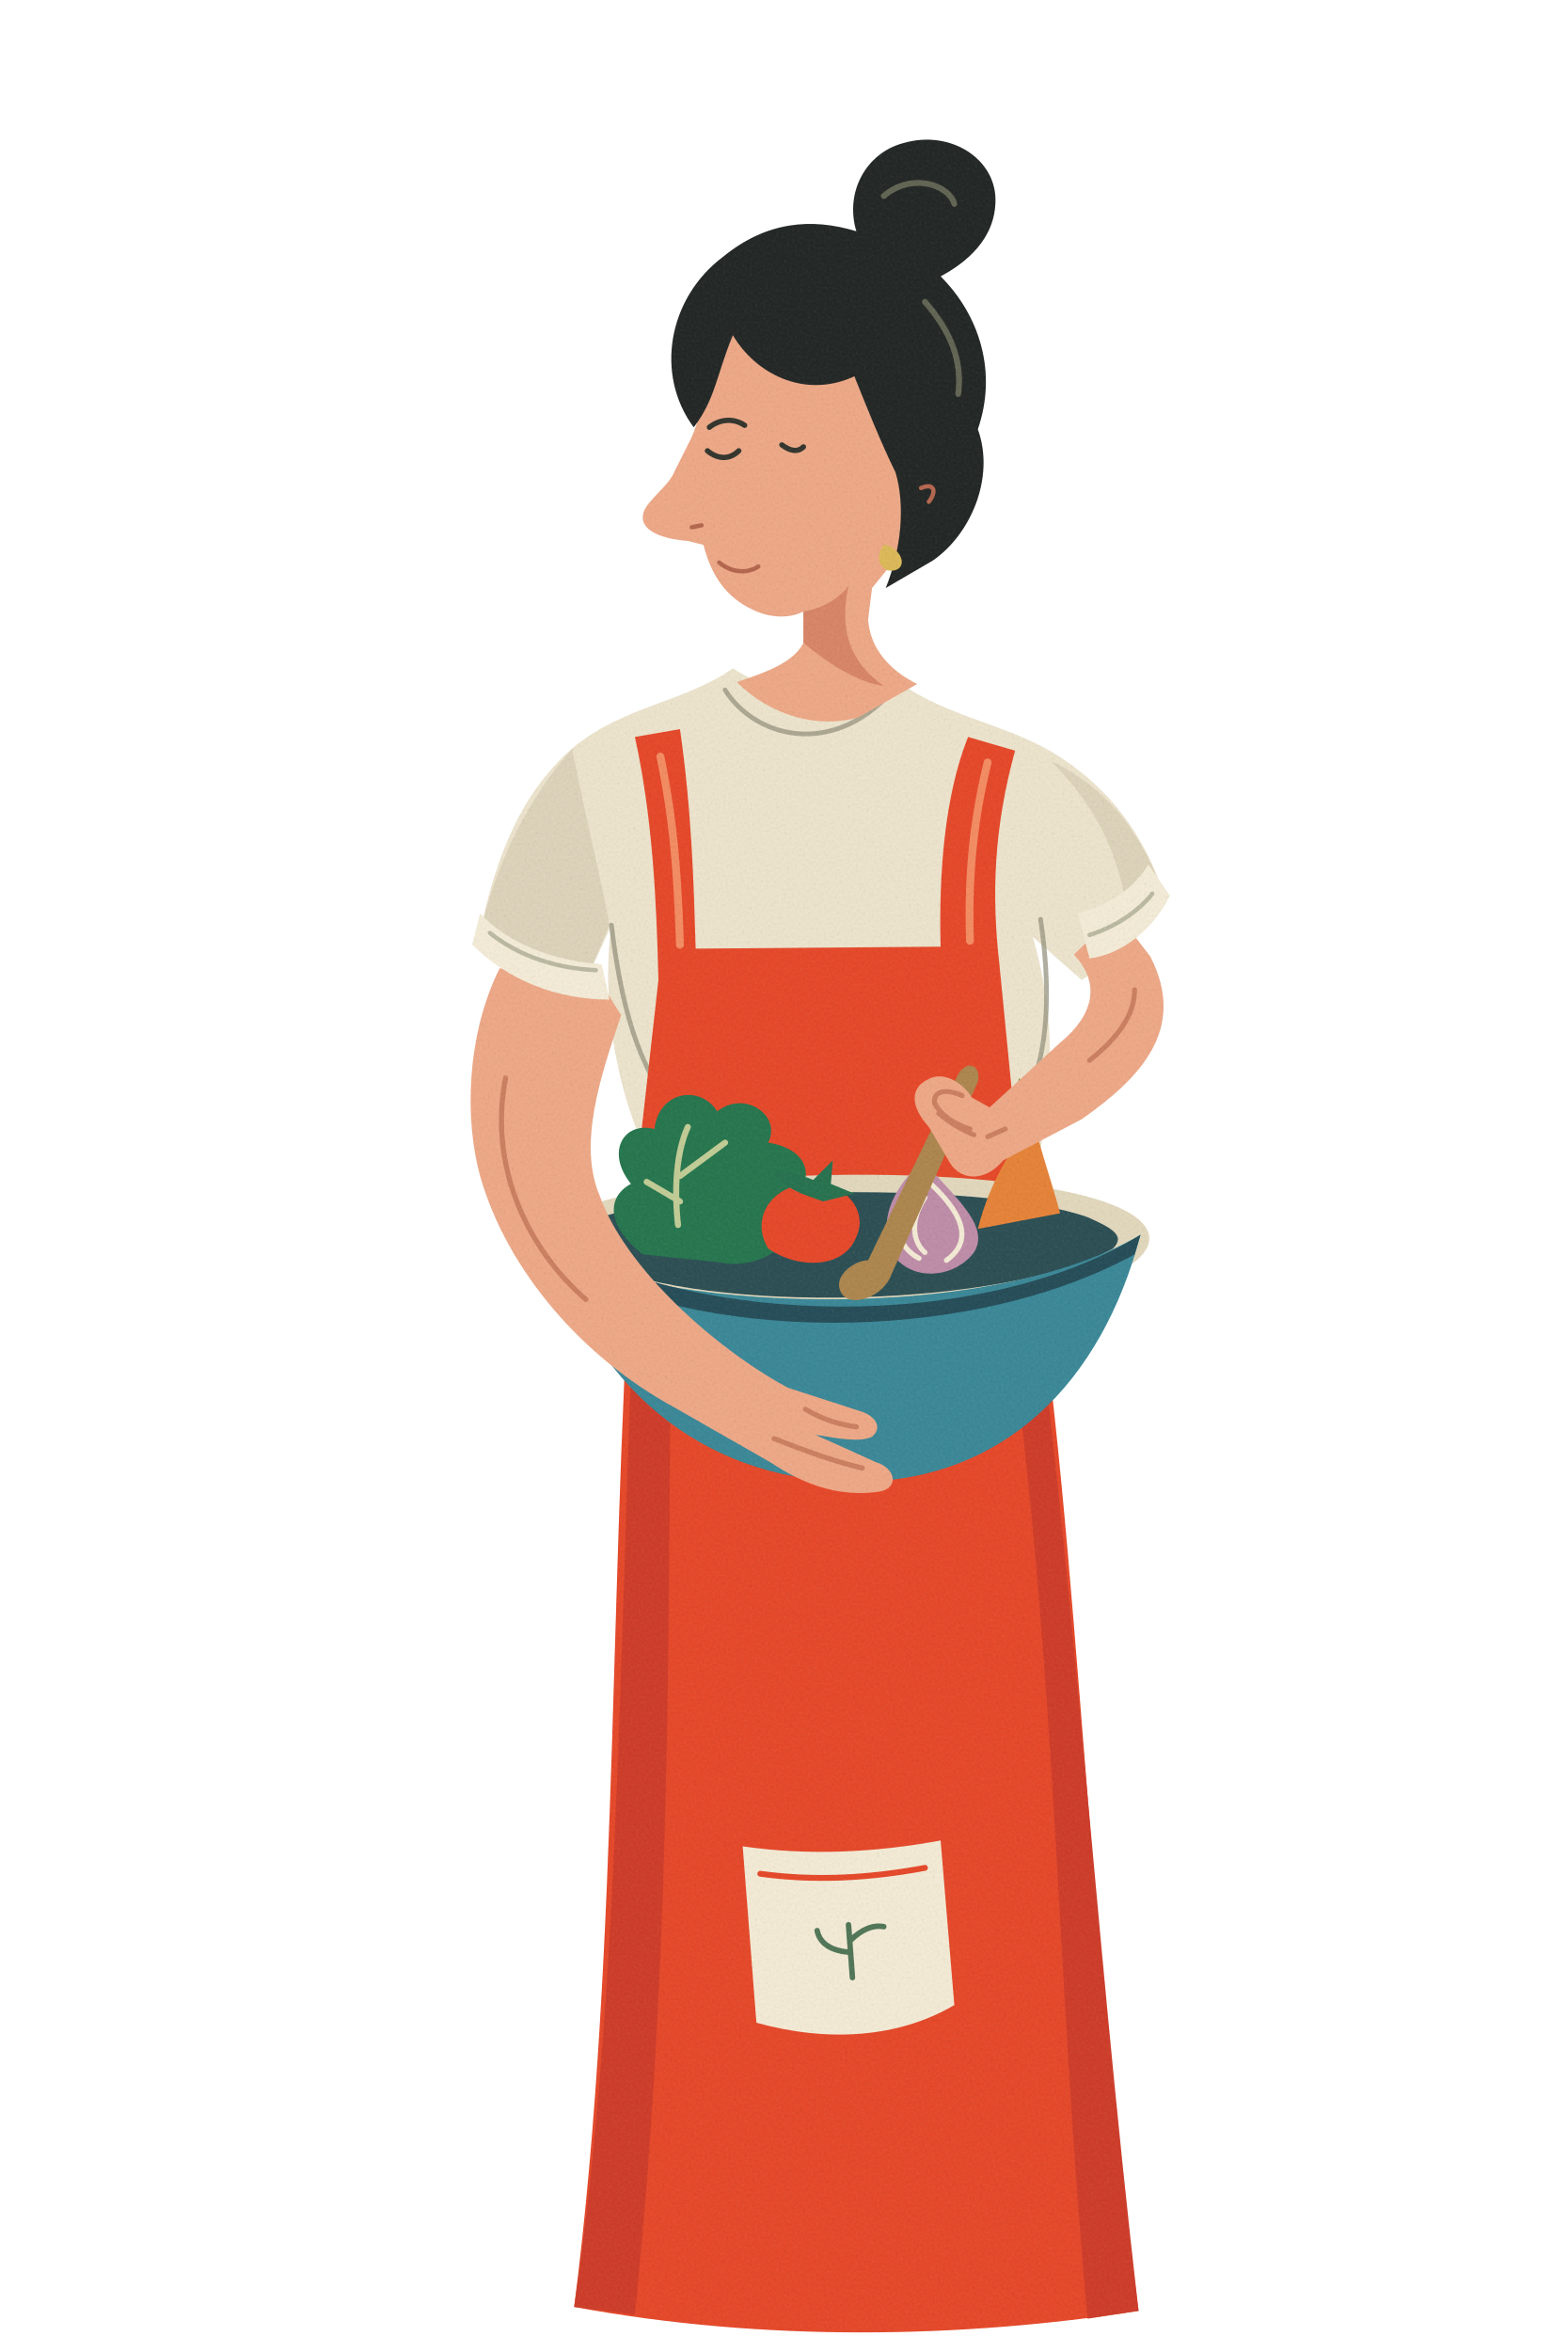
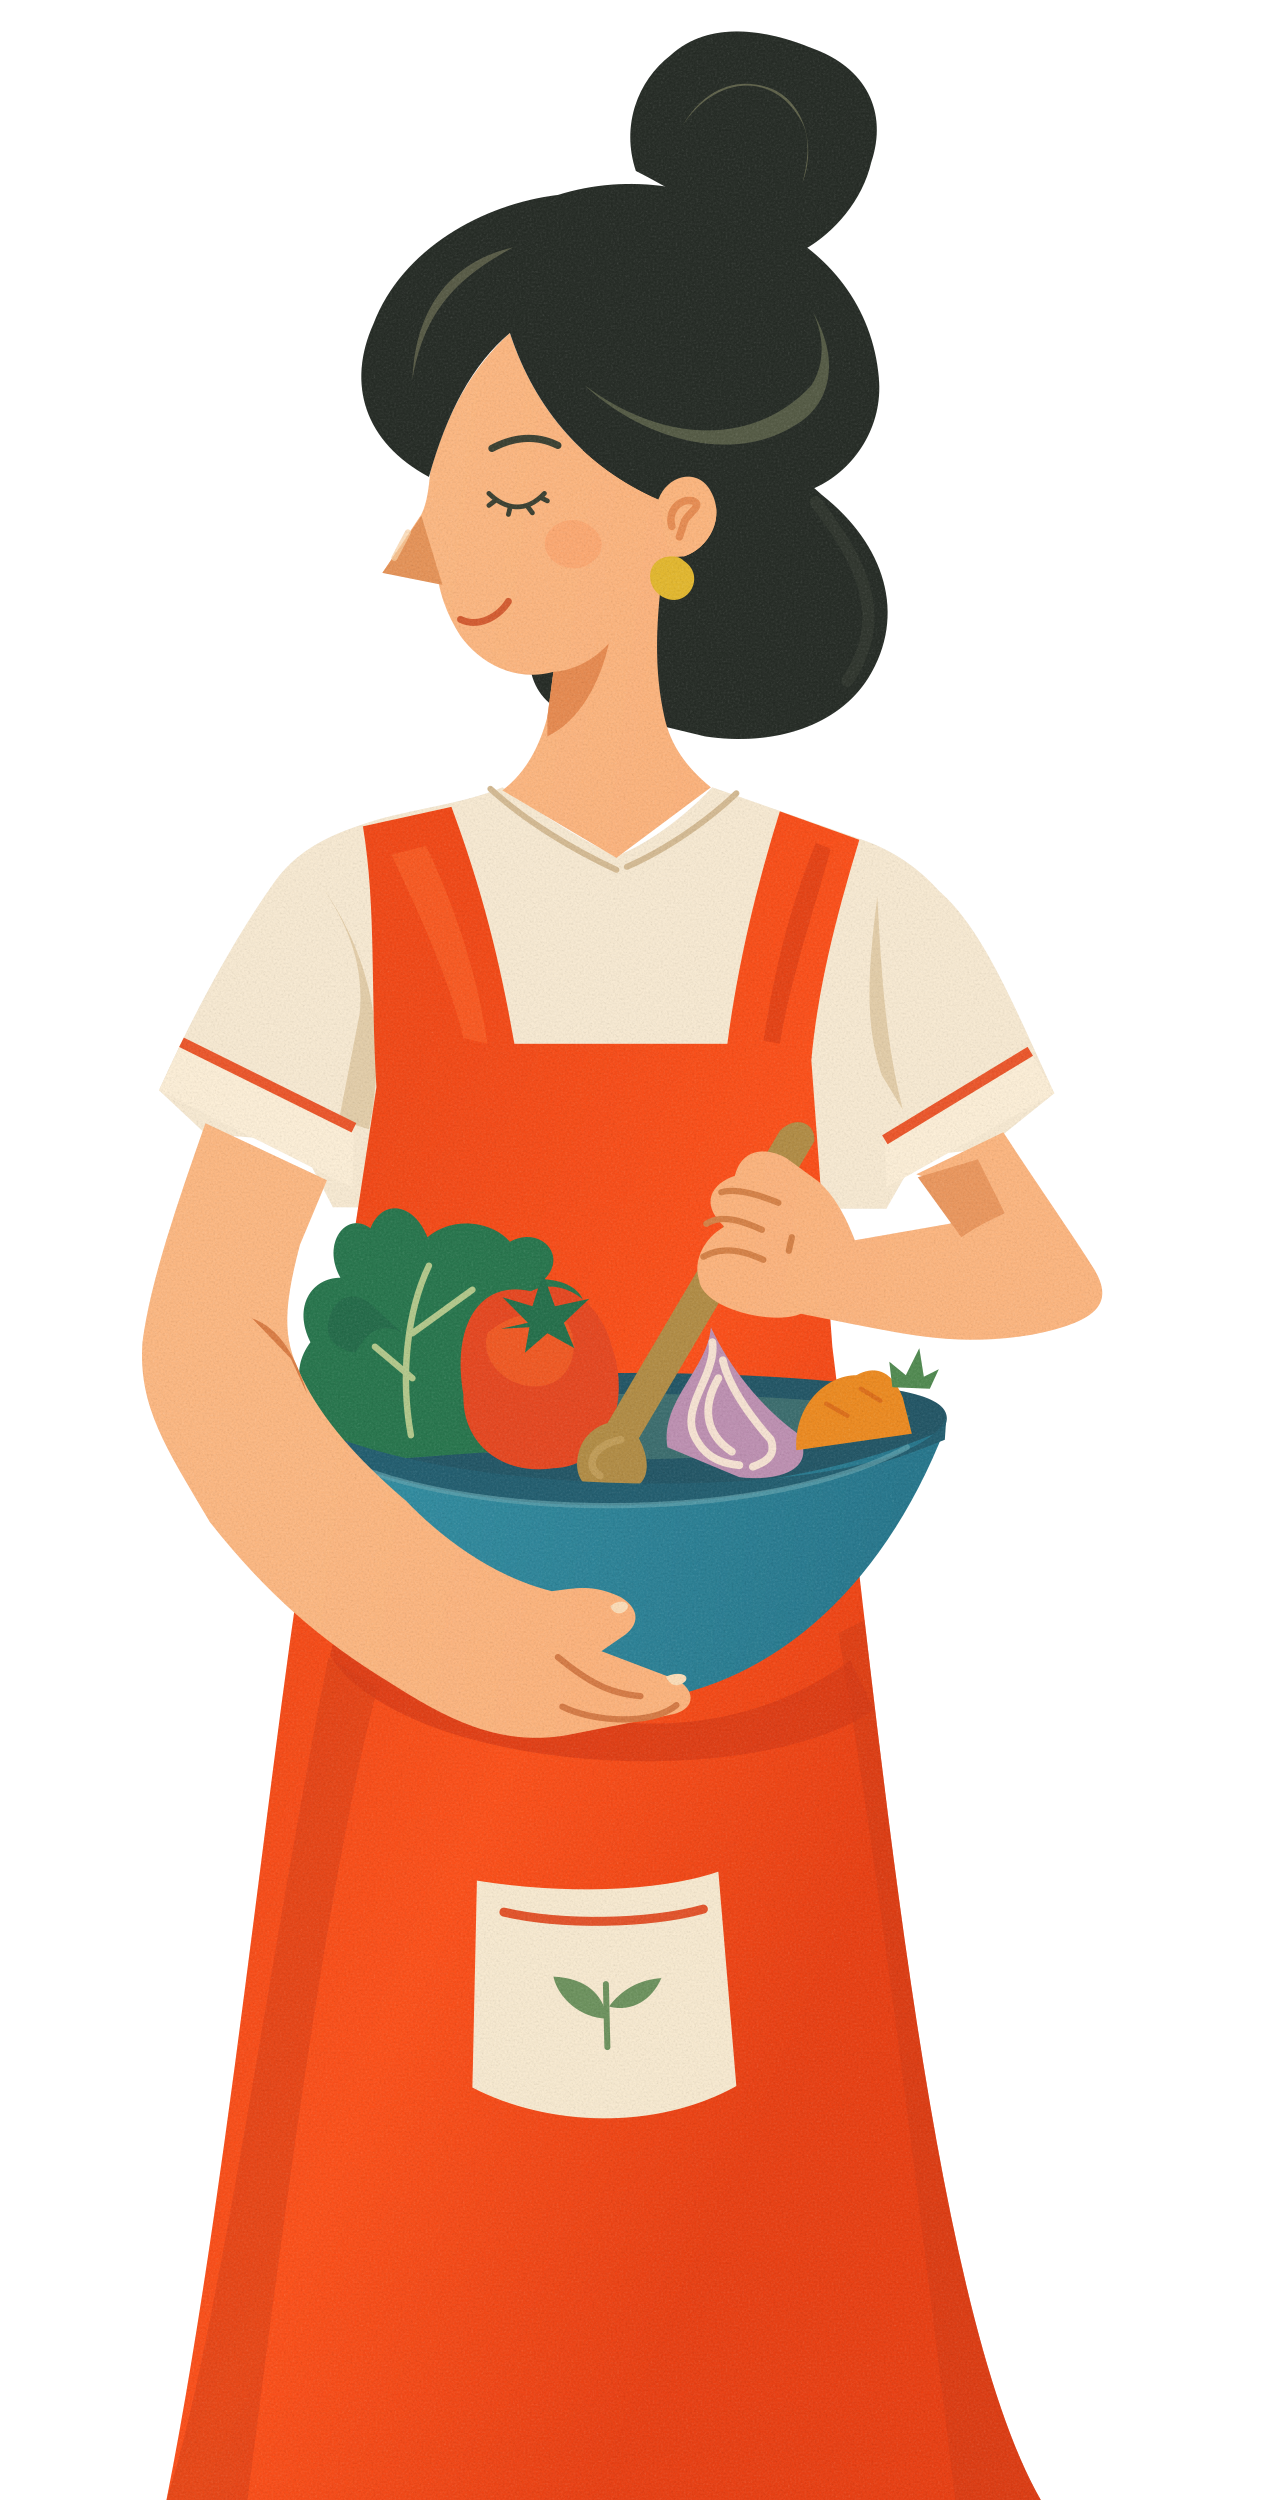
- <svg xmlns="http://www.w3.org/2000/svg" viewBox="0 0 800 1200" fill="none" role="img" aria-labelledby="title">
+ <svg xmlns="http://www.w3.org/2000/svg" viewBox="0 185 849 1667" fill="none" role="img" aria-labelledby="title">
  <defs>
-     <filter id="grain" x="-2%" y="-2%" width="104%" height="104%" color-interpolation-filters="sRGB">
-       <feTurbulence type="fractalNoise" baseFrequency=".74" numOctaves="3" seed="31" stitchTiles="stitch" result="paper" />
-       <feColorMatrix in="paper" type="saturate" values="0" />
+     <filter id="sara-paint" x="-2%" y="-2%" width="104%" height="104%" color-interpolation-filters="sRGB">
+       <feTurbulence type="fractalNoise" baseFrequency=".72" numOctaves="3" seed="28" stitchTiles="stitch" result="n" />
+       <feColorMatrix in="n" type="saturate" values="0" />
      <feComponentTransfer>
-         <feFuncA type="linear" slope=".14" />
+         <feFuncA type="linear" slope=".22" />
      </feComponentTransfer>
-       <feComposite in2="SourceGraphic" operator="in" result="pigment" />
-       <feBlend in="SourceGraphic" in2="pigment" mode="soft-light" />
+       <feComposite in2="SourceGraphic" operator="in" result="ink" />
+       <feBlend in="SourceGraphic" in2="ink" mode="soft-light" />
    </filter>
+     <linearGradient id="skin" x1="260" y1="750" x2="650" y2="800" gradientUnits="userSpaceOnUse">
+       <stop stop-color="#ffb982" />
+       <stop offset=".52" stop-color="#ffb47c" />
+       <stop offset="1" stop-color="#ffb780" />
+     </linearGradient>
+     <linearGradient id="apron" x1="180" y1="1100" x2="640" y2="1300" gradientUnits="userSpaceOnUse">
+       <stop stop-color="#f44816" />
+       <stop offset=".5" stop-color="#ff5019" />
+       <stop offset="1" stop-color="#eb3f12" />
+     </linearGradient>
+     <linearGradient id="bowl" x1="250" y1="1200" x2="600" y2="1230" gradientUnits="userSpaceOnUse">
+       <stop stop-color="#318da1" />
+       <stop offset="1" stop-color="#26778d" />
+     </linearGradient>
+     <clipPath id="apron-clip">
+       <path d="M242 736 301 723C321 777 333 824 343 881L485 881C492 827 505 774 520 726L573 745C556 801 545 847 541 892L555 1083C585 1319 618 1720 694 1852H111C157 1620 186 1284 216 1140L251 910C247 846 251 791 242 736Z" />
+     </clipPath>
  </defs>
-   <g id="sara-whole-pose" filter="url(#grain)">
-     <path d="M374 341C350 358 319 360 293 381 267 403 253 436 245 476 252 490 273 502 297 505L312 472C306 517 317 567 336 600L325 727C359 749 396 763 440 760 481 758 514 742 534 719L528 599C540 552 537 512 527 478L552 500C570 488 586 472 593 454 582 421 560 396 532 381 507 368 479 364 456 346 433 359 402 359 374 341Z" fill="#eee5ce" />
-     <path d="M292 382C269 408 253 441 245 476 257 490 275 501 297 505L311 472C307 449 300 423 292 382ZM536 388C562 414 575 443 576 479L593 454C581 422 563 401 536 388Z" fill="#ded4bb" />
-     <path d="M312 472C318 522 329 551 349 572M531 469C536 503 535 531 527 553M370 352C385 376 424 387 455 353" stroke="#928e79" stroke-width="2.4" stroke-linecap="round" opacity=".7" />
-     <path d="M324 376 347 372C353 414 354 450 355 484L480 483C479 446 482 406 494 376L518 383C507 423 506 457 510 492L520 594C550 754 552 960 581 1179 491 1193 390 1195 293 1177 317 990 310 786 325 598L336 500C335 459 333 417 324 376Z" fill="#e74829" />
-     <path d="M326 603C316 803 318 1010 293 1177L324 1181C345 974 340 795 343 642ZM515 674C540 861 539 1010 555 1183L581 1179C557 970 549 806 520 594Z" fill="#cf3c29" />
-     <path d="M337 386C345 424 346 456 347 482M504 389C496 421 494 451 495 480" stroke="#f58c62" stroke-width="4" stroke-linecap="round" />
-     <path d="M379 942C413 947 448 945 480 939L487 1023C458 1040 422 1042 386 1032Z" fill="#f5ecd6" />
-     <path d="M388 956C417 960 445 958 472 953" stroke="#e74829" stroke-width="3" stroke-linecap="round" />
-     <path d="M435 1009 433 982M433 996C422 995 418 990 417 985M434 990C440 984 446 982 451 983" stroke="#517657" stroke-width="2.8" stroke-linecap="round" />
-     <path d="M455 140C422 122 383 134 369 166 359 185 361 205 353 223L343 243C338 251 328 257 328 264 328 271 338 275 351 276L359 278C363 294 371 305 384 311 392 315 402 316 410 312L410 328C405 338 391 343 376 348 393 365 417 372 438 366L468 349C454 342 444 331 443 316L445 300C455 288 462 279 468 268 479 269 486 260 483 251 481 242 472 239 468 244 474 210 473 163 455 140Z" fill="#efa987" />
-     <path d="M410 312C422 310 429 304 433 299 428 322 434 338 451 350 437 348 422 338 410 328Z" fill="#d98567" />
-     <path d="M354 218C334 191 341 152 369 131 391 113 414 111 437 118 431 98 442 78 461 73 485 66 508 81 508 102 508 122 493 134 480 141 500 161 509 190 499 219 508 244 495 273 476 286L452 300C460 280 462 258 457 241 450 227 442 207 436 192 410 204 385 190 374 171 366 190 365 204 354 218Z" fill="#222725" />
-     <path d="M451 100C465 88 484 94 487 104M472 154C486 170 491 185 489 201" stroke="#626453" stroke-width="3" stroke-linecap="round" />
-     <path d="M362 218C367 214 374 213 380 217M361 230C367 235 373 234 377 230M399 227C403 230 407 231 410 228" stroke="#33352d" stroke-width="2.7" stroke-linecap="round" />
-     <path d="M353 269 358 268M367 287C373 292 381 293 387 289M470 249C477 246 478 251 474 256" stroke="#b5664e" stroke-width="2.2" stroke-linecap="round" />
-     <path d="M451 278C447 283 448 289 453 291 459 292 462 288 459 283 457 280 454 278 451 278Z" fill="#ddba58" />
-     <path d="M281 625C313 596 499 591 563 613 584 620 594 631 580 643 524 685 352 684 293 653 279 646 273 635 281 625Z" fill="#e3d9bd" />
-     <path d="M293 626C331 606 498 601 555 621 566 626 575 630 568 637 515 667 360 671 304 644 293 639 287 632 293 626Z" fill="#2c4f54" />
-     <path d="M328 640C310 626 309 611 322 604 309 588 318 572 334 576 336 557 357 553 366 567 380 556 399 569 392 583 413 586 418 603 401 614 412 631 390 649 367 644Z" fill="#26764e" />
-     <path d="M346 625C344 607 345 588 351 575M347 613 330 603M347 600 370 583" stroke="#c2cd96" stroke-width="3.1" stroke-linecap="round" />
-     <path d="M392 637C383 622 393 606 411 604 428 601 444 616 437 631 431 647 408 648 392 637Z" fill="#e74829" />
-     <path d="M409 609C400 605 396 601 395 597 405 598 410 600 415 602L425 592 424 604 436 609 420 613Z" fill="#27724f" />
-     <path d="M458 643C446 625 455 607 471 592 485 609 506 625 497 639 488 651 469 654 458 643Z" fill="#bf8da9" />
-     <path d="M471 600C453 619 456 635 469 642M475 604C491 619 497 633 483 643M472 611C464 623 466 634 472 639" stroke="#f5ecd6" stroke-width="2.6" stroke-linecap="round" />
-     <path d="M499 627C505 603 516 587 527 570 531 587 537 604 541 619Z" fill="#e78338" />
-     <path d="M525 578C517 565 518 558 520 550L529 562C530 549 536 542 542 539L539 562 550 554C549 565 543 574 532 580Z" fill="#81934d" />
-     <path d="M280 634C310 665 495 681 582 630 562 706 512 755 439 756 364 757 305 713 280 634Z" fill="#3b8898" />
-     <path d="M281 632C355 677 501 680 582 630L579 640C491 688 353 684 285 643Z" fill="#254d58" />
-     <path d="M304 658C333 711 374 733 413 738" stroke="#a9c5b5" stroke-width="3.4" stroke-linecap="round" />
-     <path d="M255 494C238 528 237 571 245 600 259 649 298 693 344 718L393 746C411 758 429 764 449 761 459 759 457 749 447 746L416 732C428 734 439 736 445 733 451 728 446 722 439 720L402 708C365 688 319 647 306 610 295 584 306 550 317 518L307 502Z" fill="#efa987" />
-     <path d="M258 550C249 596 270 638 299 663M395 734C413 741 427 746 440 749M411 719C421 725 430 727 437 728" stroke="#cc7f61" stroke-width="2.6" stroke-linecap="round" />
-     <path d="M489 548C494 540 501 544 499 552L455 650C451 662 433 668 429 659 425 651 436 643 443 643Z" fill="#ae864e" />
-     <path d="M570 466 587 488C606 525 582 550 552 571L512 592C502 604 489 602 484 592L474 575C464 564 465 555 473 551 481 546 491 552 496 560L505 565 541 532C558 518 562 502 548 487Z" fill="#efa987" />
-     <path d="M491 559C482 555 476 557 477 563 480 569 488 574 495 576M479 568C485 573 490 576 497 579M504 580 513 576M579 505C579 518 570 530 556 541" stroke="#cc7f61" stroke-width="2.5" stroke-linecap="round" />
-     <path d="M245 466C259 481 281 490 307 492L311 510C284 510 259 500 241 482Z" fill="#f5edd8" />
-     <path d="M550 466C566 462 579 453 586 441L597 457C588 475 572 487 556 489Z" fill="#f5edd8" />
-     <path d="M250 476C265 488 284 494 304 495M556 477C569 473 581 465 588 456" stroke="#bcbaa2" stroke-width="2.2" stroke-linecap="round" />
+   <g id="sara-reference-pose" filter="url(#sara-paint)">
+     <path d="M335 710C307 722 268 725 241 735 210 745 193 758 181 776 155 813 128 863 106 912L137 941 199 946 222 990 591 991 611 956 657 951 703 914C675 853 655 804 626 779 610 761 591 750 572 744L475 710C456 730 433 747 411 756 383 743 356 724 335 710Z" fill="#faecd4" />
+     <path d="M216 778C235 807 242 831 240 860L226 932 246 938C258 880 249 826 216 778ZM585 783C579 830 576 867 588 902L602 925C591 881 588 841 585 783Z" fill="#e5cfaa" />
+     <path d="M327 711C351 733 383 752 411 765M491 714C468 736 439 754 418 763" stroke="#d6bc94" stroke-width="4" stroke-linecap="round" />
+     <path d="M242 736 301 723C321 777 333 824 343 881L485 881C492 827 505 774 520 726L573 745C556 801 545 847 541 892L555 1083C585 1319 618 1720 694 1852H111C157 1620 186 1284 216 1140L251 910C247 846 251 791 242 736Z" fill="url(#apron)" />
+     <path d="M261 755C283 801 301 843 309 877L325 881C318 831 300 782 284 749Z" fill="#ff6326" opacity=".65" />
+     <path d="M544 747C526 791 516 834 509 879L520 881C527 838 543 791 554 751Z" fill="#e84214" />
+     <g clip-path="url(#apron-clip)">
+       <path d="M219 1290C183 1468 145 1749 111 1852H165C194 1624 222 1421 252 1310ZM559 1274C587 1436 617 1691 637 1852H694C657 1652 622 1411 587 1260Z" fill="#cb3613" opacity=".38" />
+       <path d="M231 1246C310 1328 458 1372 567 1292L583 1325C500 1382 270 1367 220 1289Z" fill="#d73813" opacity=".68" />
+     </g>
+     <path d="M318 1439C374 1448 438 1447 479 1433L491 1576C437 1606 365 1603 315 1577Z" fill="#faecd2" />
+     <path d="M336 1460C374 1469 433 1468 469 1458" stroke="#e5532a" stroke-width="6" stroke-linecap="round" />
+     <path d="M405 1531C387 1531 372 1517 369 1503 390 1504 402 1514 405 1531ZM406 1523C415 1511 427 1505 441 1504 435 1518 422 1527 406 1523Z" fill="#6d935e" />
+     <path d="M405 1550L404 1508" stroke="#6d935e" stroke-width="4" stroke-linecap="round" />
+     <path d="M394 475C443 458 506 476 548 515 590 548 605 595 579 637 559 669 516 683 470 676L416 663C374 670 351 650 353 618L358 543Z" fill="#252b25" />
+     <path d="M544 520C579 565 591 600 565 639" stroke="#41473b" stroke-width="8" stroke-linecap="round" opacity=".35" />
+     <path d="M340 407C357 459 391 497 439 518 445 502 464 497 473 511 485 530 472 551 456 556L443 557C437 599 436 632 443 663 447 682 458 697 474 710L411 757 335 712C351 700 360 682 365 663L369 633C343 640 320 627 307 609 298 595 292 579 291 562L255 567 281 528C285 520 286 509 287 499 298 460 315 430 340 407Z" fill="url(#skin)" />
+     <path d="M369 633C383 632 396 625 406 614 400 641 386 666 365 676L365 663Z" fill="#e98b50" />
+     <path d="M281 529 295 575 255 567Z" fill="#e89458" />
+     <path d="M263 557 272 540" stroke="#ffd5a6" stroke-width="4" stroke-linecap="round" opacity=".7" />
+     <path d="M286 503C243 480 231 441 249 401 268 351 322 321 372 315 420 300 470 309 510 333 553 353 582 390 586 437 589 469 570 498 544 510 512 527 477 525 439 518 391 497 357 459 340 407 315 428 298 460 286 503Z" fill="#252b25" />
+     <path d="M424 299C414 269 425 239 447 222 473 198 512 205 541 217 578 230 592 260 581 293 575 319 556 340 537 351L492 335C462 321 444 309 424 299Z" fill="#252b25" />
+     <path d="M455 269C476 236 516 231 535 267 541 279 538 296 535 307 545 281 535 252 514 244 490 235 468 246 455 269Z" fill="#60634b" />
+     <path d="M275 438C283 389 309 368 342 350 306 358 277 385 275 438Z" fill="#65674f" opacity=".8" />
+     <path d="M390 442C445 483 505 481 541 442 551 426 549 408 542 393 563 430 550 457 531 468 488 496 427 477 390 442Z" fill="#555b45" />
+     <path d="M439 518C445 502 464 497 473 511 485 530 472 551 456 556L445 549Z" fill="#ffb77e" />
+     <path d="M448 536C445 526 453 517 462 519 470 522 457 528 456 534L453 543" stroke="#e98d52" stroke-width="5" stroke-linecap="round" />
+     <path d="M328 484C343 476 358 475 372 482" stroke="#3b4031" stroke-width="4.8" stroke-linecap="round" />
+     <path d="M326 514C337 525 351 527 363 514M330 519 326 522M340 524 339 528M352 523 355 527M361 517 365 519" stroke="#3b4031" stroke-width="3.2" stroke-linecap="round" />
+     <path d="M307 598C319 604 333 596 339 586" stroke="#d65c30" stroke-width="4.6" stroke-linecap="round" />
+     <path d="M364 543C369 532 383 528 394 536 407 546 401 558 389 563 375 567 360 557 364 543Z" fill="#ffa56e" opacity=".75" />
+     <path d="M447 556C430 557 429 578 444 584 459 590 471 569 456 559 453 556 450 556 447 556Z" fill="#e5b92e" />
+     <path d="M212 1127C241 1091 578 1095 622 1119 646 1131 621 1155 577 1171 453 1204 261 1192 212 1143Z" fill="#225666" />
+     <path d="M229 1130C291 1109 553 1110 607 1129 573 1162 305 1173 229 1130Z" fill="#3c6e6f" />
+     <path d="M214 1139C200 1118 193 1099 207 1080 195 1056 208 1037 227 1037 214 1014 231 992 247 1004 255 984 276 987 285 1010 303 995 329 1000 340 1013 360 1002 379 1022 363 1038 391 1040 396 1059 383 1073 402 1095 411 1132 412 1147L260 1158Z" fill="#27764d" />
+     <path d="M274 1142C267 1104 271 1060 286 1029M275 1104 250 1083M275 1074 315 1045" stroke="#b4ca8c" stroke-width="4.3" stroke-linecap="round" />
+     <path d="M237 1087C218 1084 215 1071 222 1058 228 1047 240 1047 250 1057L267 1073C253 1067 245 1073 237 1087Z" fill="#236b49" />
+     <path d="M309 1115C301 1070 319 1038 354 1046 376 1035 401 1055 408 1083 421 1119 406 1163 369 1164 335 1169 308 1148 309 1115Z" fill="#e84720" />
+     <path d="M325 1074C342 1059 362 1058 377 1066 388 1080 382 1103 366 1108 343 1115 319 1095 325 1074Z" fill="#f35923" />
+     <path d="m352 1067-17-17 20 6 7-22 8 22 23-5-17 16 7 17-18-10-15 13 3-17-19 1Z" fill="#24704b" />
+     <path d="M445 1150C440 1119 472 1098 474 1070 486 1096 507 1123 532 1141 546 1166 517 1173 493 1170Z" fill="#bf91b3" />
+     <path d="M475 1080C478 1103 451 1125 465 1146 472 1158 483 1161 493 1162M482 1092C486 1111 504 1134 514 1145 518 1156 510 1160 502 1163M479 1104C468 1123 470 1141 488 1153" stroke="#f9e5d5" stroke-width="5.2" stroke-linecap="round" />
+     <path d="M531 1152C529 1122 551 1102 571 1102 582 1096 594 1097 602 1117L608 1141Z" fill="#ef8b20" />
+     <path d="m595 1110-2-17 11 9 9-18 3 19 10-5-6 13Z" fill="#518b51" />
+     <path d="m551 1121 14 8m9-18 13 8" stroke="#df6f19" stroke-width="3" stroke-linecap="round" />
+     <path d="M520 939C531 928 544 934 543 946L426 1144C435 1161 434 1179 411 1180 387 1182 382 1167 386 1153 389 1141 400 1135 405 1134Z" fill="#b38d45" />
+     <path d="M414 1145C396 1148 389 1162 400 1169" stroke="#c39e58" stroke-width="5" stroke-linecap="round" />
+     <path d="M211 1141C242 1257 334 1327 420 1320 510 1313 587 1248 630 1138 521 1187 335 1198 211 1141Z" fill="url(#bowl)" />
+     <path d="M211 1138C324 1190 611 1185 631 1130L630 1145C500 1199 336 1204 215 1155Z" fill="#225e70" />
+     <path d="M233 1161C326 1200 513 1200 605 1150M240 1182C261 1225 286 1248 318 1265" stroke="#65a6b0" stroke-width="3.5" stroke-linecap="round" opacity=".65" />
+     <path d="M611 968 669 940C691 974 715 1008 730 1032 742 1053 734 1066 688 1075 640 1083 606 1075 569 1068L534 1061C516 1069 468 1058 466 1038 462 1025 470 1010 483 1003 466 987 475 974 490 969 494 952 509 949 524 957L546 973C558 984 565 999 570 1012L633 1001C645 997 657 994 670 994 649 979 629 974 611 968Z" fill="url(#skin)" />
+     <path d="m612 970 29 40c10-7 20-12 29-16l-18-36Z" fill="#ed985e" />
+     <path d="M481 980C491 977 507 982 519 987M471 1001C482 994 497 1000 508 1005M469 1023C483 1015 498 1020 509 1025M528 1010 526 1019" stroke="#d78247" stroke-width="4.2" stroke-linecap="round" />
+     <path d="M137 934C119 985 100 1040 95 1080 92 1123 111 1151 140 1200 178 1248 214 1279 260 1307 296 1330 332 1350 378 1342L449 1328C465 1324 463 1311 451 1305L401 1286 414 1277C427 1269 427 1258 414 1250 395 1241 384 1244 368 1246 327 1236 292 1208 271 1186 237 1157 215 1131 202 1105 190 1081 187 1064 200 1015L218 972Z" fill="url(#skin)" />
+     <path d="M168 1064C187 1071 197 1089 205 1115L194 1091Z" fill="#dc7d44" />
+     <path d="M372 1290C393 1307 406 1314 427 1316M375 1323C395 1333 434 1336 451 1322" stroke="#d77b45" stroke-width="4.2" stroke-linecap="round" />
+     <path d="M407 1256c7-6 14-2 11 2-3 4-9 4-11-2Zm37 47c9-4 16-1 13 3-4 4-10 4-13-3Z" fill="#ffdfb9" />
+     <path d="m121 880 115 57-1 40-129-65Z" fill="#fff1d9" />
+     <path d="m121 880 115 57" stroke="#ee562a" stroke-width="7" />
+     <path d="m590 945 97-59 16 28-112 63Z" fill="#fff1d9" />
+     <path d="m590 945 97-59" stroke="#ee562a" stroke-width="7" />
  </g>
</svg>
